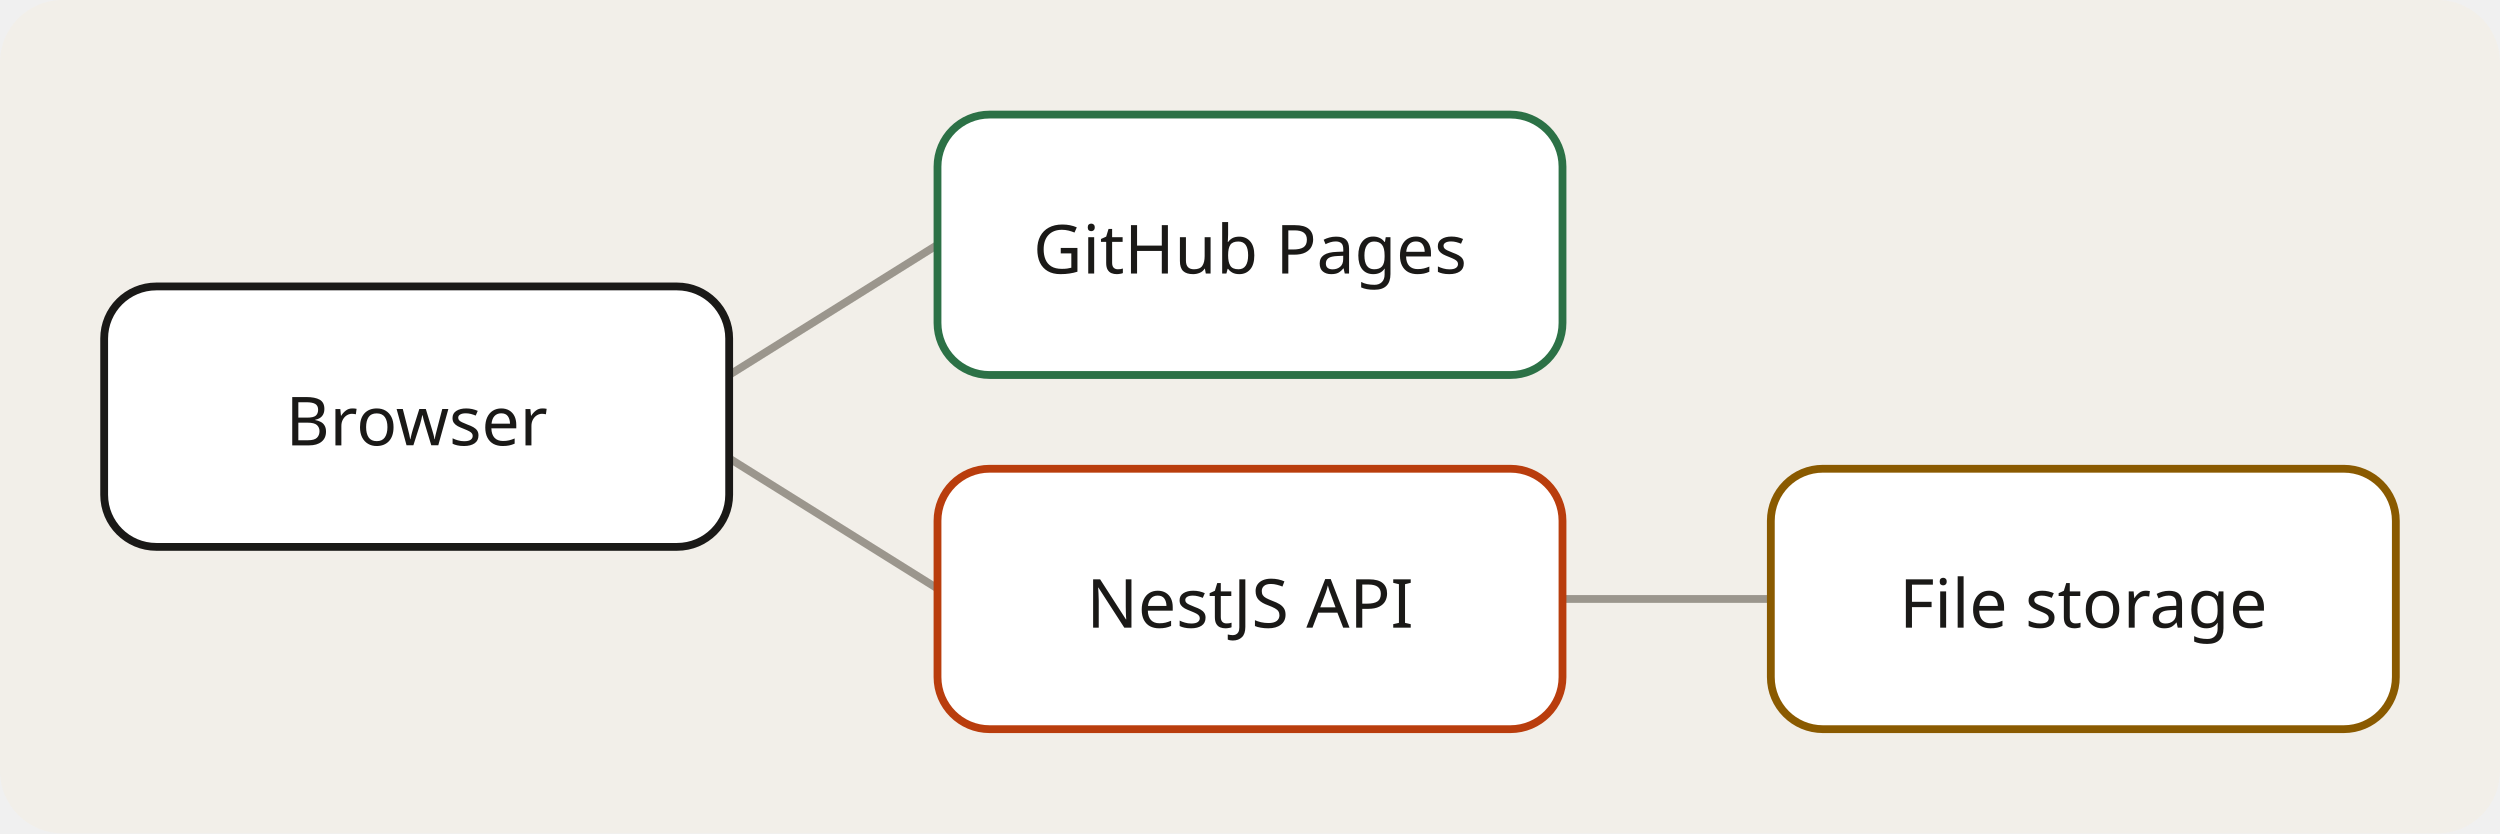
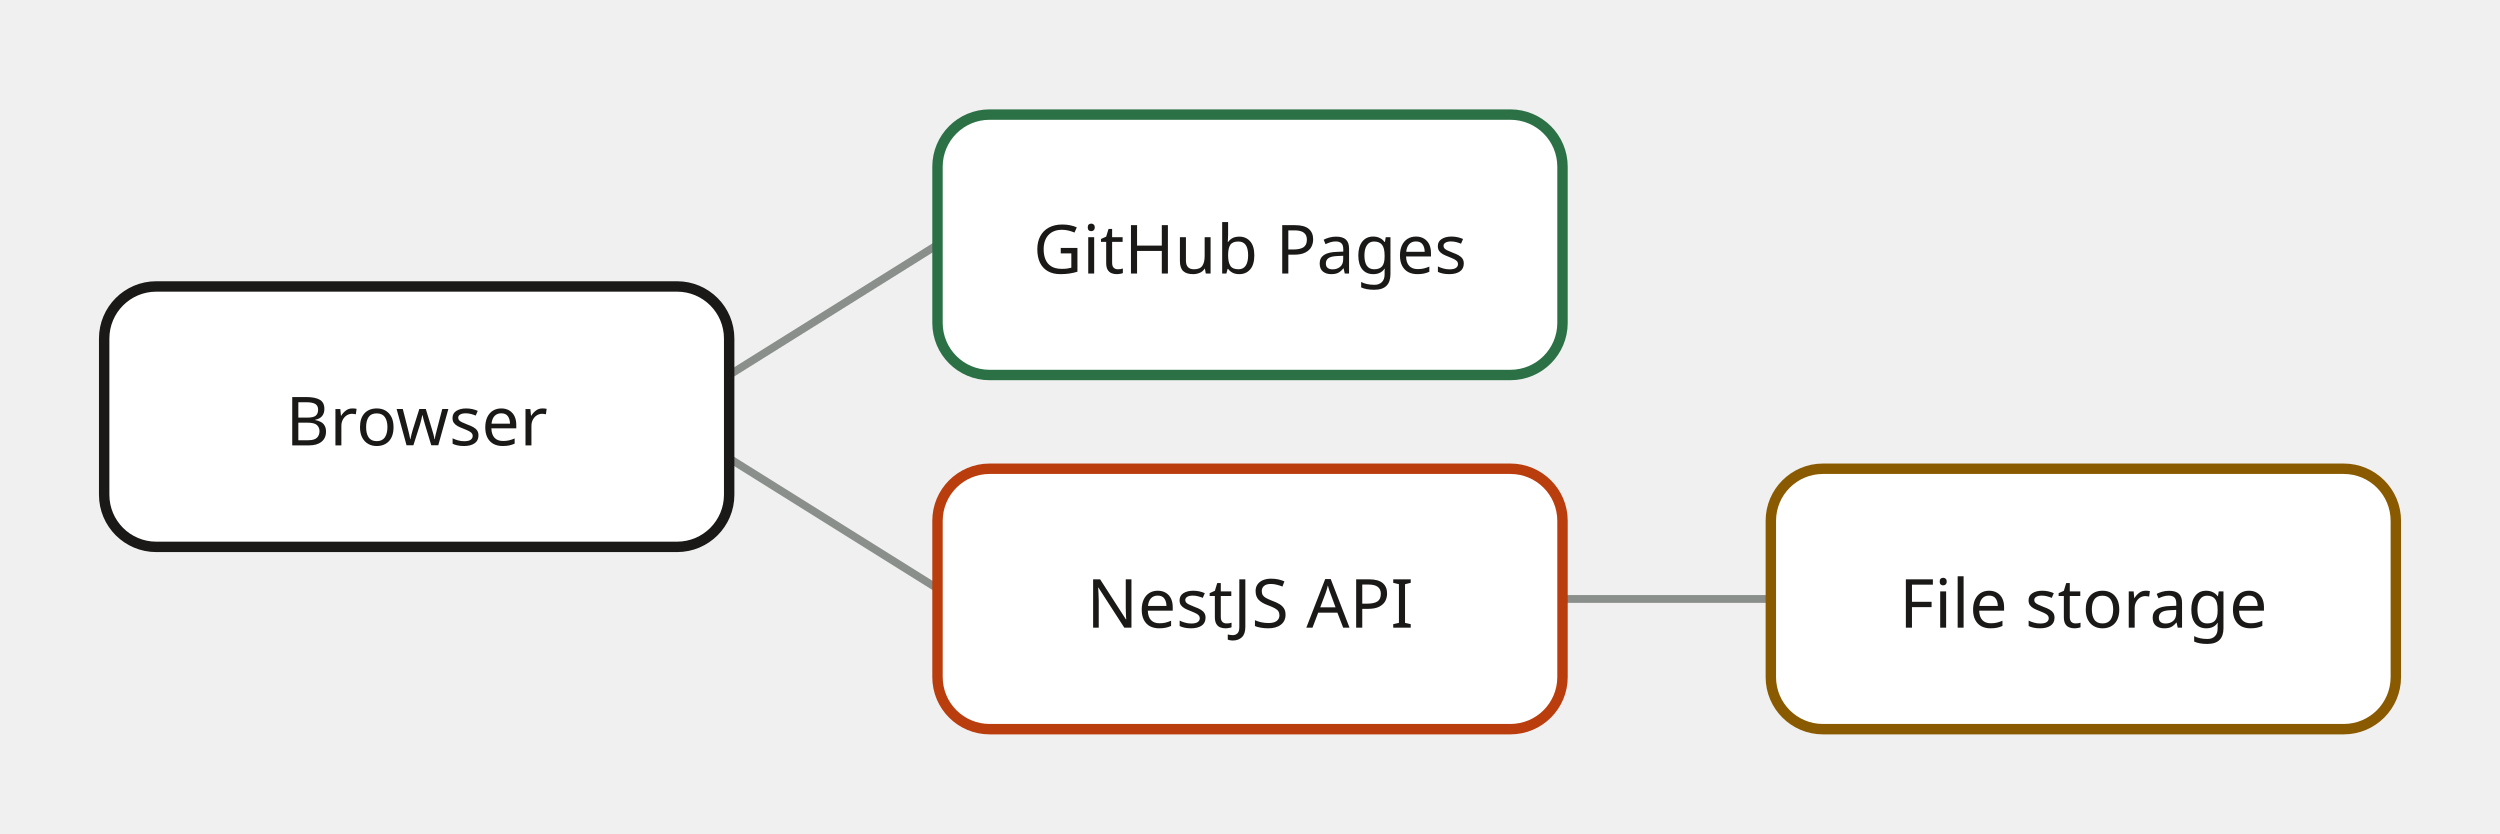
<svg xmlns="http://www.w3.org/2000/svg" width="480" height="160" viewBox="0 0 480 160" role="img" aria-labelledby="t">
  <style>
-     .bg { fill: #f2efe9; }
-     .box { fill: #ffffff; stroke-width: 1.5; }
+     .bg { fill: none; }
+     .box { fill: #ffffff; stroke-width: 2; }
    .label { fill: #1a1917; font: 500 13px system-ui, sans-serif; }
-     .wire { stroke: #9b968d; stroke-width: 1.5; fill: none; }
+     .wire { stroke: #8a8f8b; stroke-width: 1.5; fill: none; }
    .browser { stroke: #1a1917; }
    .pages { stroke: #2c7146; }
    .api { stroke: #b93d0d; }
    .storage { stroke: #8a5a00; }
-     /* An SVG shown as an image still follows the visitor color scheme. */
-     @media (prefers-color-scheme: dark) {
-       .bg { fill: #0d0c0b; }
-       .box { fill: #1b1a18; }
-       .label { fill: #eeebe5; }
-       .wire { stroke: #6f6b64; }
-       .browser { stroke: #eeebe5; }
-       .pages { stroke: #6cc48d; }
-       .api { stroke: #ff8552; }
-       .storage { stroke: #e3b34f; }
-     }
  </style>
  <rect class="bg" width="480" height="160" rx="12" />
  <path class="wire" d="M140 72 L180 47 M140 88 L180 113 M300 115 L340 115" />
  <rect class="box browser" x="20" y="55" width="120" height="50" rx="10" />
  <rect class="box pages" x="180" y="22" width="120" height="50" rx="10" />
  <rect class="box api" x="180" y="90" width="120" height="50" rx="10" />
  <rect class="box storage" x="340" y="90" width="120" height="50" rx="10" />
  <g class="label" text-anchor="middle" dominant-baseline="middle">
    <text x="80" y="81">Browser</text>
    <text x="240" y="48">GitHub Pages</text>
    <text x="240" y="116">NestJS API</text>
    <text x="400" y="116">File storage</text>
  </g>
</svg>
